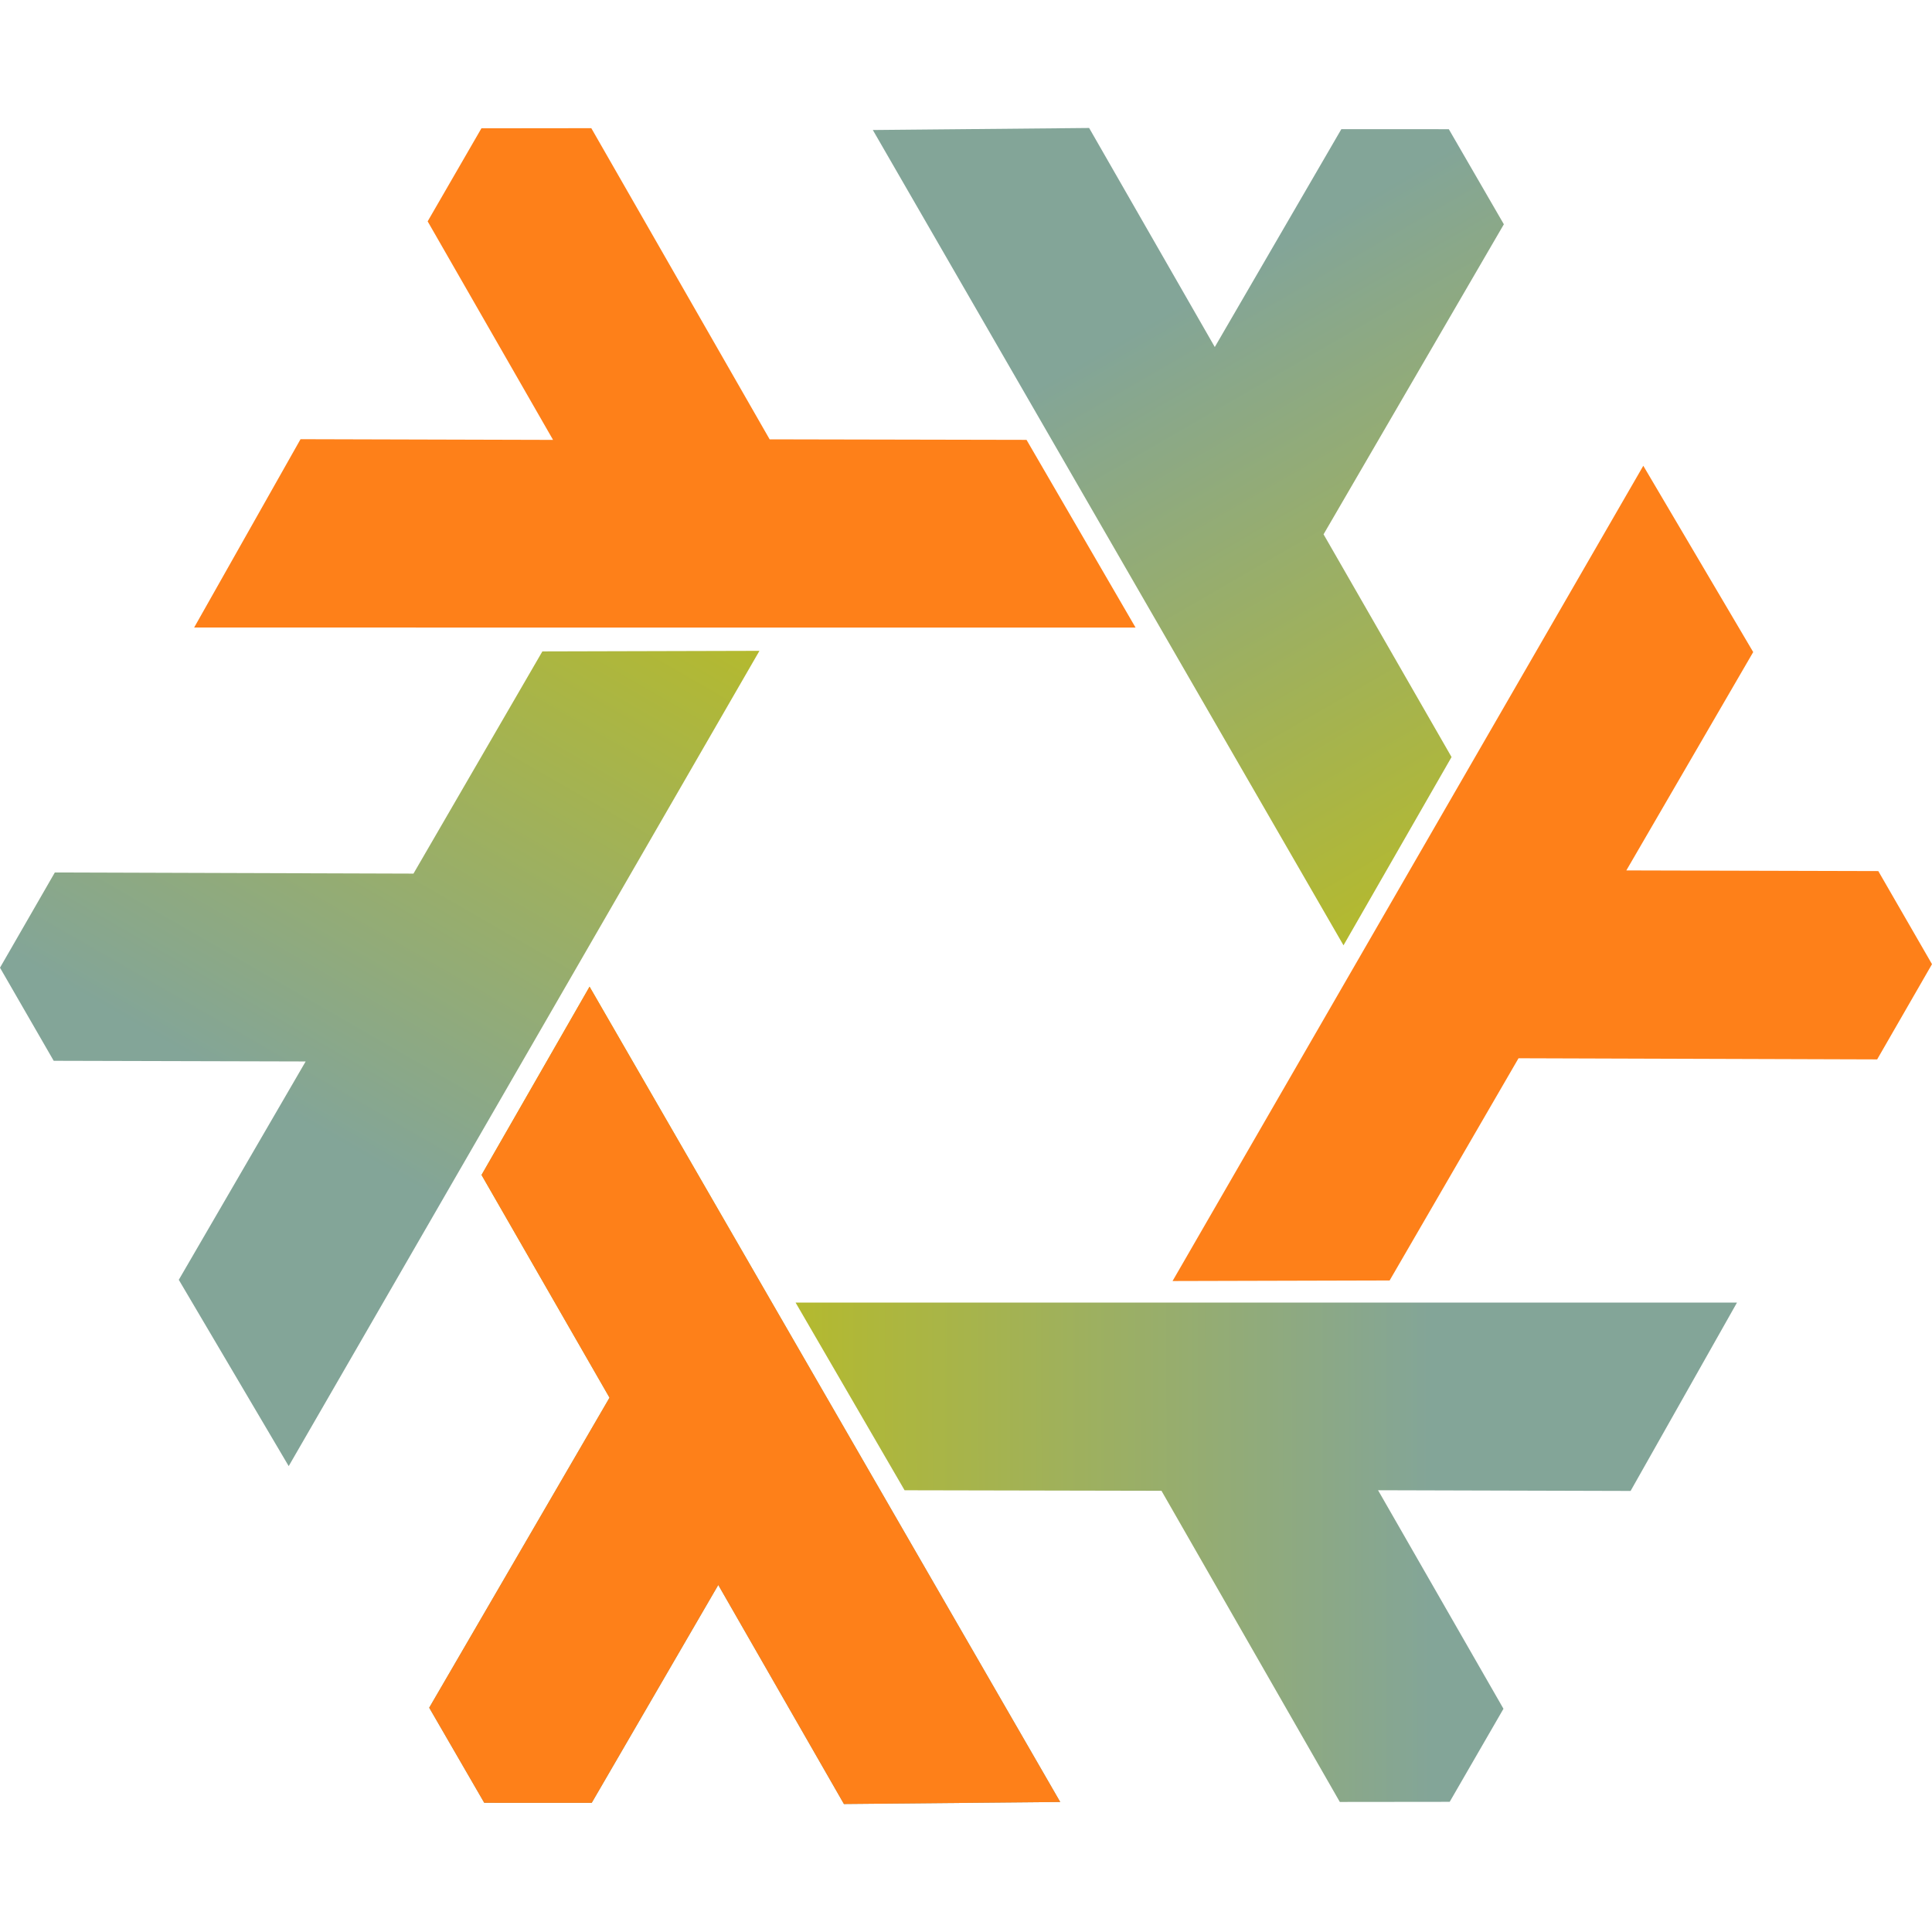
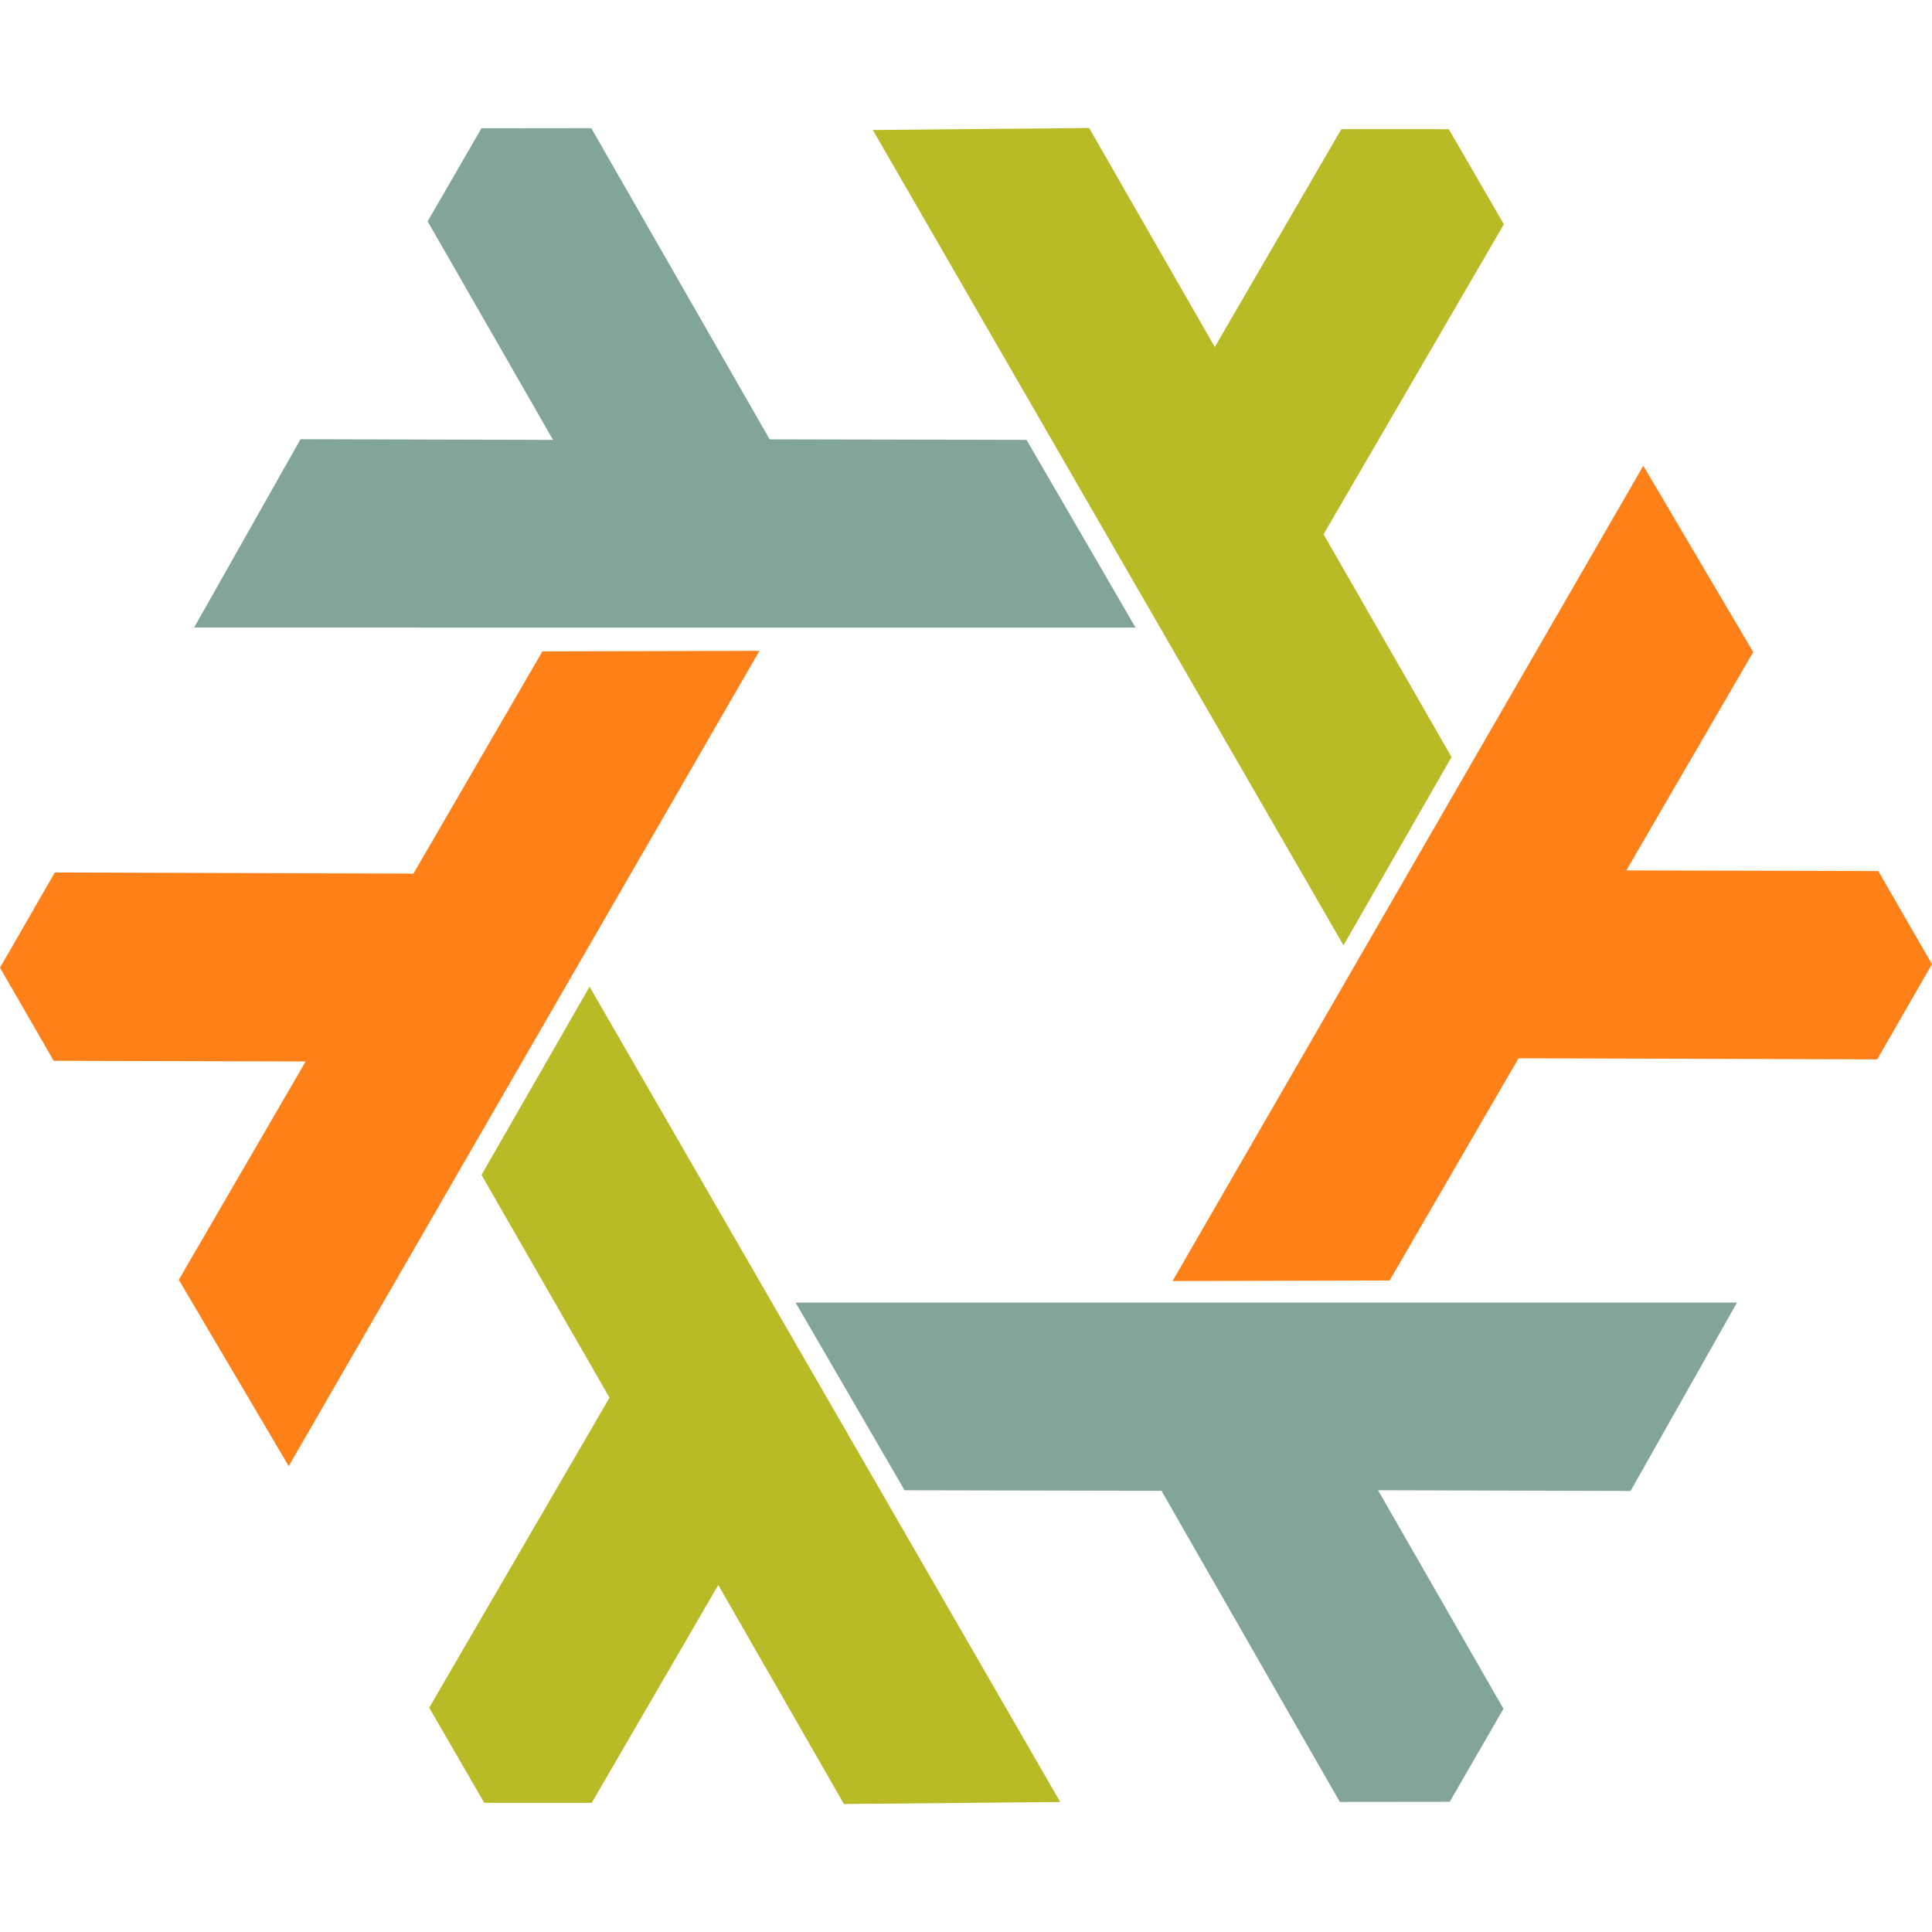
- <svg xmlns="http://www.w3.org/2000/svg" xmlns:xlink="http://www.w3.org/1999/xlink" width="535" height="535" viewBox="0 0 501.563 501.562" id="svg2" version="1.1">
-   <defs id="defs4">
-     <linearGradient id="linearGradient5562">
-       <stop style="stop-color:#b8bb26;stop-opacity:1" offset="0" id="stop5564" />
-       <stop id="stop5566" offset="0" style="stop-color:#b8bb26;stop-opacity:1" />
-       <stop style="stop-color:#83a598;stop-opacity:1" offset="1" id="stop5568" />
-     </linearGradient>
-     <linearGradient id="linearGradient5053">
-       <stop style="stop-color:#fe8019;stop-opacity:1" offset="0" id="stop5055" />
-       <stop id="stop5057" offset="0" style="stop-color:#fe8019;stop-opacity:1" />
-       <stop style="stop-color:#fe8019;stop-opacity:1" offset="1" id="stop5059" />
-     </linearGradient>
-     <linearGradient xlink:href="#linearGradient5562" id="linearGradient4328" gradientUnits="userSpaceOnUse" gradientTransform="translate(70.65034,-1055.151)" x1="200.597" y1="351.411" x2="290.087" y2="506.188" />
-     <linearGradient xlink:href="#linearGradient5053" id="linearGradient4330" gradientUnits="userSpaceOnUse" gradientTransform="translate(864.6959,-1491.341)" x1="-584.199" y1="782.336" x2="-496.297" y2="937.714" />
-   </defs>
-   <g id="layer3" style="display:inline;opacity:1" transform="translate(-156.4112,933.3069)">
-     <g id="g2" transform="matrix(0.9999406,0,0,0.9999406,-0.06321798,33.18838)" style="stroke-width:1">
-       <path id="path3336-6" d="m 309.549,-710.388 122.197,211.675 -56.157,0.527 -32.624,-56.869 -32.856,56.565 -27.902,-0.011 -14.291,-24.69 46.81,-80.49 -33.229,-57.826 z" style="opacity:1;fill:url(#linearGradient4328);fill-opacity:1;fill-rule:evenodd;stroke:none;stroke-width:3;stroke-linecap:butt;stroke-linejoin:round;stroke-miterlimit:4;stroke-dasharray:none;stroke-opacity:1" />
-       <use height="100%" width="100%" transform="rotate(60,407.1116,-715.7872)" id="use3439-6" xlink:href="#path3336-6" y="0" x="0" style="stroke-width:1" />
-       <use height="100%" width="100%" transform="rotate(-60,407.3118,-715.7002)" id="use3445-0" xlink:href="#path3336-6" y="0" x="0" style="stroke-width:1" />
-       <use height="100%" width="100%" transform="rotate(180,407.4187,-715.7565)" id="use3449-5" xlink:href="#path3336-6" y="0" x="0" style="stroke-width:1" />
-       <path style="color:#000000;clip-rule:nonzero;display:inline;overflow:visible;visibility:visible;opacity:1;isolation:auto;mix-blend-mode:normal;color-interpolation:sRGB;color-interpolation-filters:linearRGB;solid-color:#000000;solid-opacity:1;fill:url(#linearGradient4330);fill-opacity:1;fill-rule:evenodd;stroke:none;stroke-width:3;stroke-linecap:butt;stroke-linejoin:round;stroke-miterlimit:4;stroke-dasharray:none;stroke-dashoffset:0;stroke-opacity:1;color-rendering:auto;image-rendering:auto;shape-rendering:auto;text-rendering:auto;enable-background:accumulate" d="m 309.549,-710.388 122.197,211.675 -56.157,0.527 -32.624,-56.869 -32.856,56.565 -27.902,-0.011 -14.291,-24.69 46.81,-80.49 -33.229,-57.826 z" id="path4260-0" />
-       <use height="100%" width="100%" transform="rotate(120,407.3392,-716.0836)" id="use4354-5" xlink:href="#path4260-0" y="0" x="0" style="display:inline;stroke-width:1" />
-       <use height="100%" width="100%" transform="rotate(-120,407.2882,-715.87)" id="use4362-2" xlink:href="#path4260-0" y="0" x="0" style="display:inline;stroke-width:1" />
+ <svg xmlns="http://www.w3.org/2000/svg" width="535" height="535" viewBox="0 0 501.563 501.562" version="1.1">
+   <g transform="translate(-156.4112,933.3069)">
+     <g transform="matrix(0.9999406,0,0,0.9999406,-0.06321798,33.18838)">
+       <path fill="#b8bb26" fill-rule="evenodd" stroke="none" d="m 309.549,-710.388 122.197,211.675 -56.157,0.527 -32.624,-56.869 -32.856,56.565 -27.902,-0.011 -14.291,-24.69 46.81,-80.49 -33.229,-57.826 z" />
+       <path fill="#fe8019" fill-rule="evenodd" stroke="none" transform="rotate(60,407.1116,-715.7872)" d="m 309.549,-710.388 122.197,211.675 -56.157,0.527 -32.624,-56.869 -32.856,56.565 -27.902,-0.011 -14.291,-24.69 46.81,-80.49 -33.229,-57.826 z" />
+       <path fill="#83a598" fill-rule="evenodd" stroke="none" transform="rotate(120,407.3392,-716.0836)" d="m 309.549,-710.388 122.197,211.675 -56.157,0.527 -32.624,-56.869 -32.856,56.565 -27.902,-0.011 -14.291,-24.69 46.81,-80.49 -33.229,-57.826 z" />
+       <path fill="#b8bb26" fill-rule="evenodd" stroke="none" transform="rotate(180,407.4187,-715.7565)" d="m 309.549,-710.388 122.197,211.675 -56.157,0.527 -32.624,-56.869 -32.856,56.565 -27.902,-0.011 -14.291,-24.69 46.81,-80.49 -33.229,-57.826 z" />
+       <path fill="#fe8019" fill-rule="evenodd" stroke="none" transform="rotate(-120,407.2882,-715.87)" d="m 309.549,-710.388 122.197,211.675 -56.157,0.527 -32.624,-56.869 -32.856,56.565 -27.902,-0.011 -14.291,-24.69 46.81,-80.49 -33.229,-57.826 z" />
+       <path fill="#83a598" fill-rule="evenodd" stroke="none" transform="rotate(-60,407.3118,-715.7002)" d="m 309.549,-710.388 122.197,211.675 -56.157,0.527 -32.624,-56.869 -32.856,56.565 -27.902,-0.011 -14.291,-24.69 46.81,-80.49 -33.229,-57.826 z" />
    </g>
  </g>
</svg>
